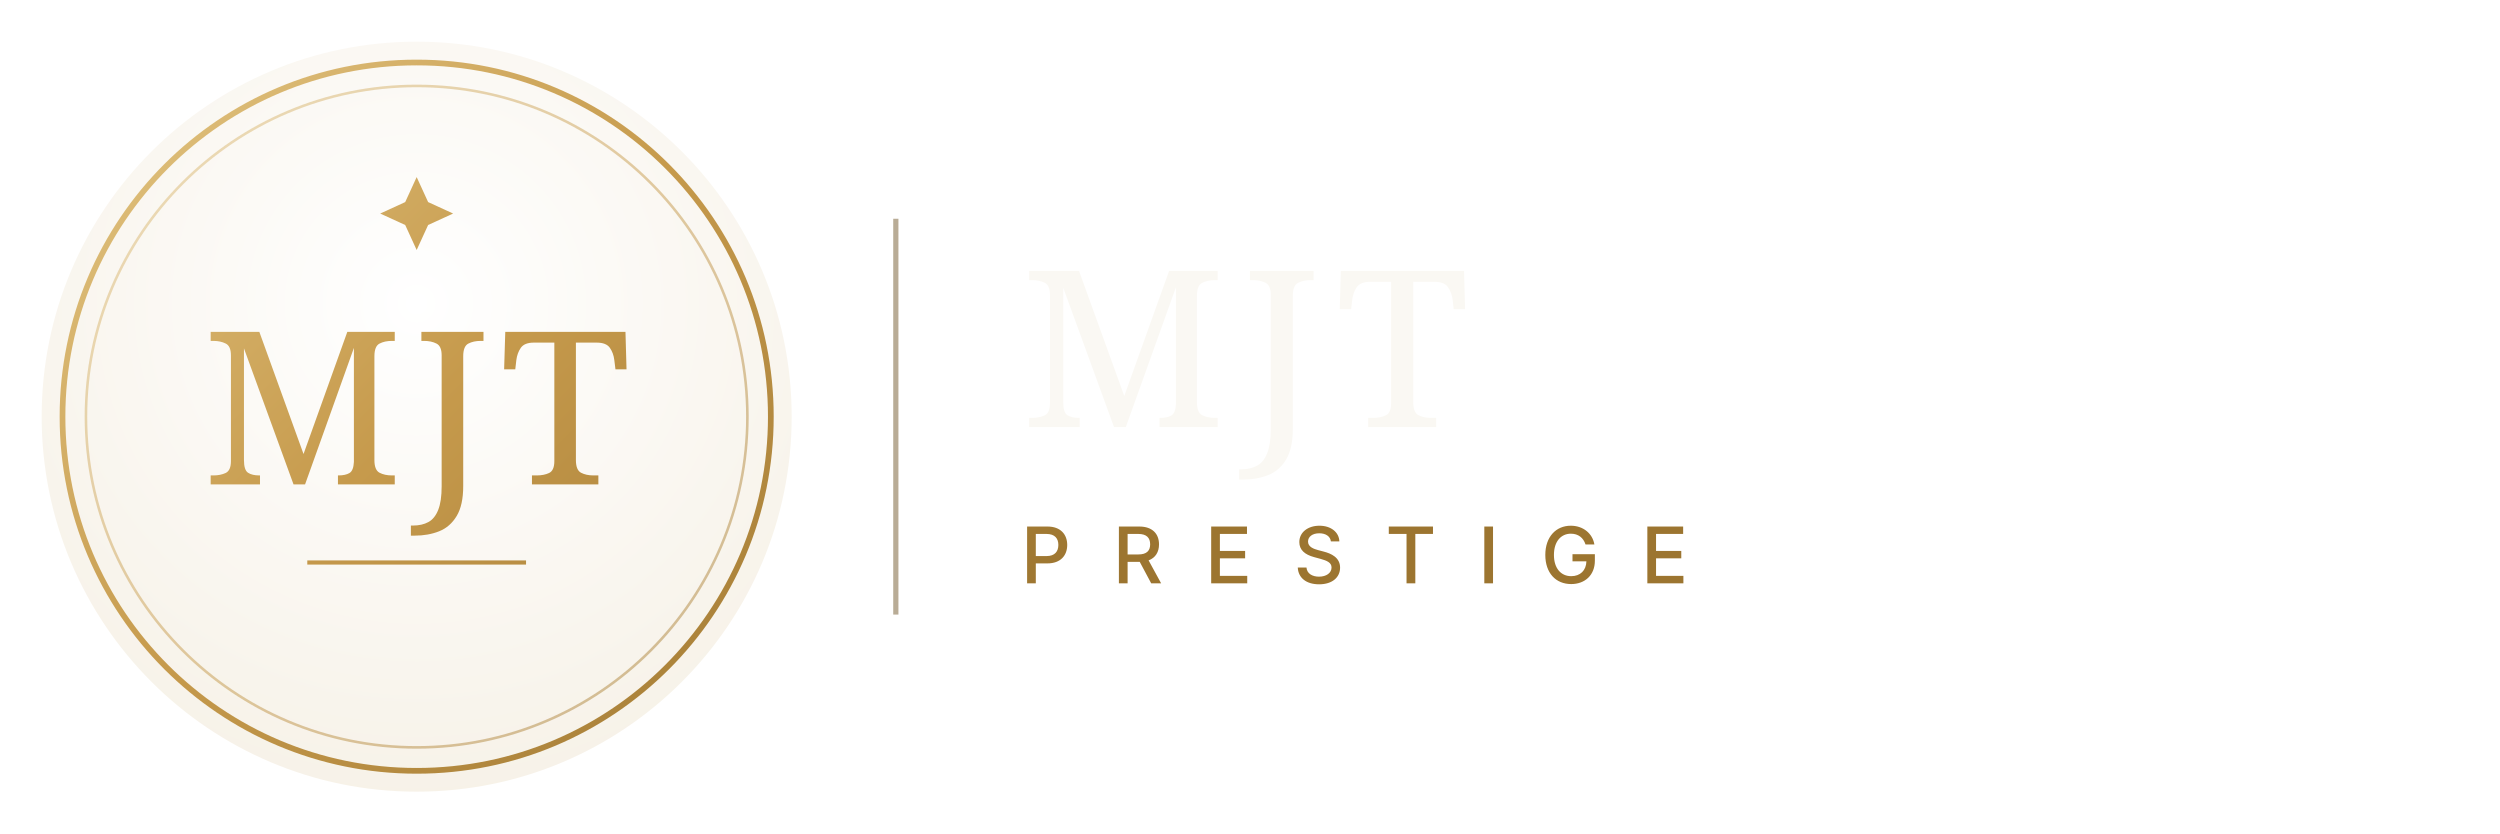
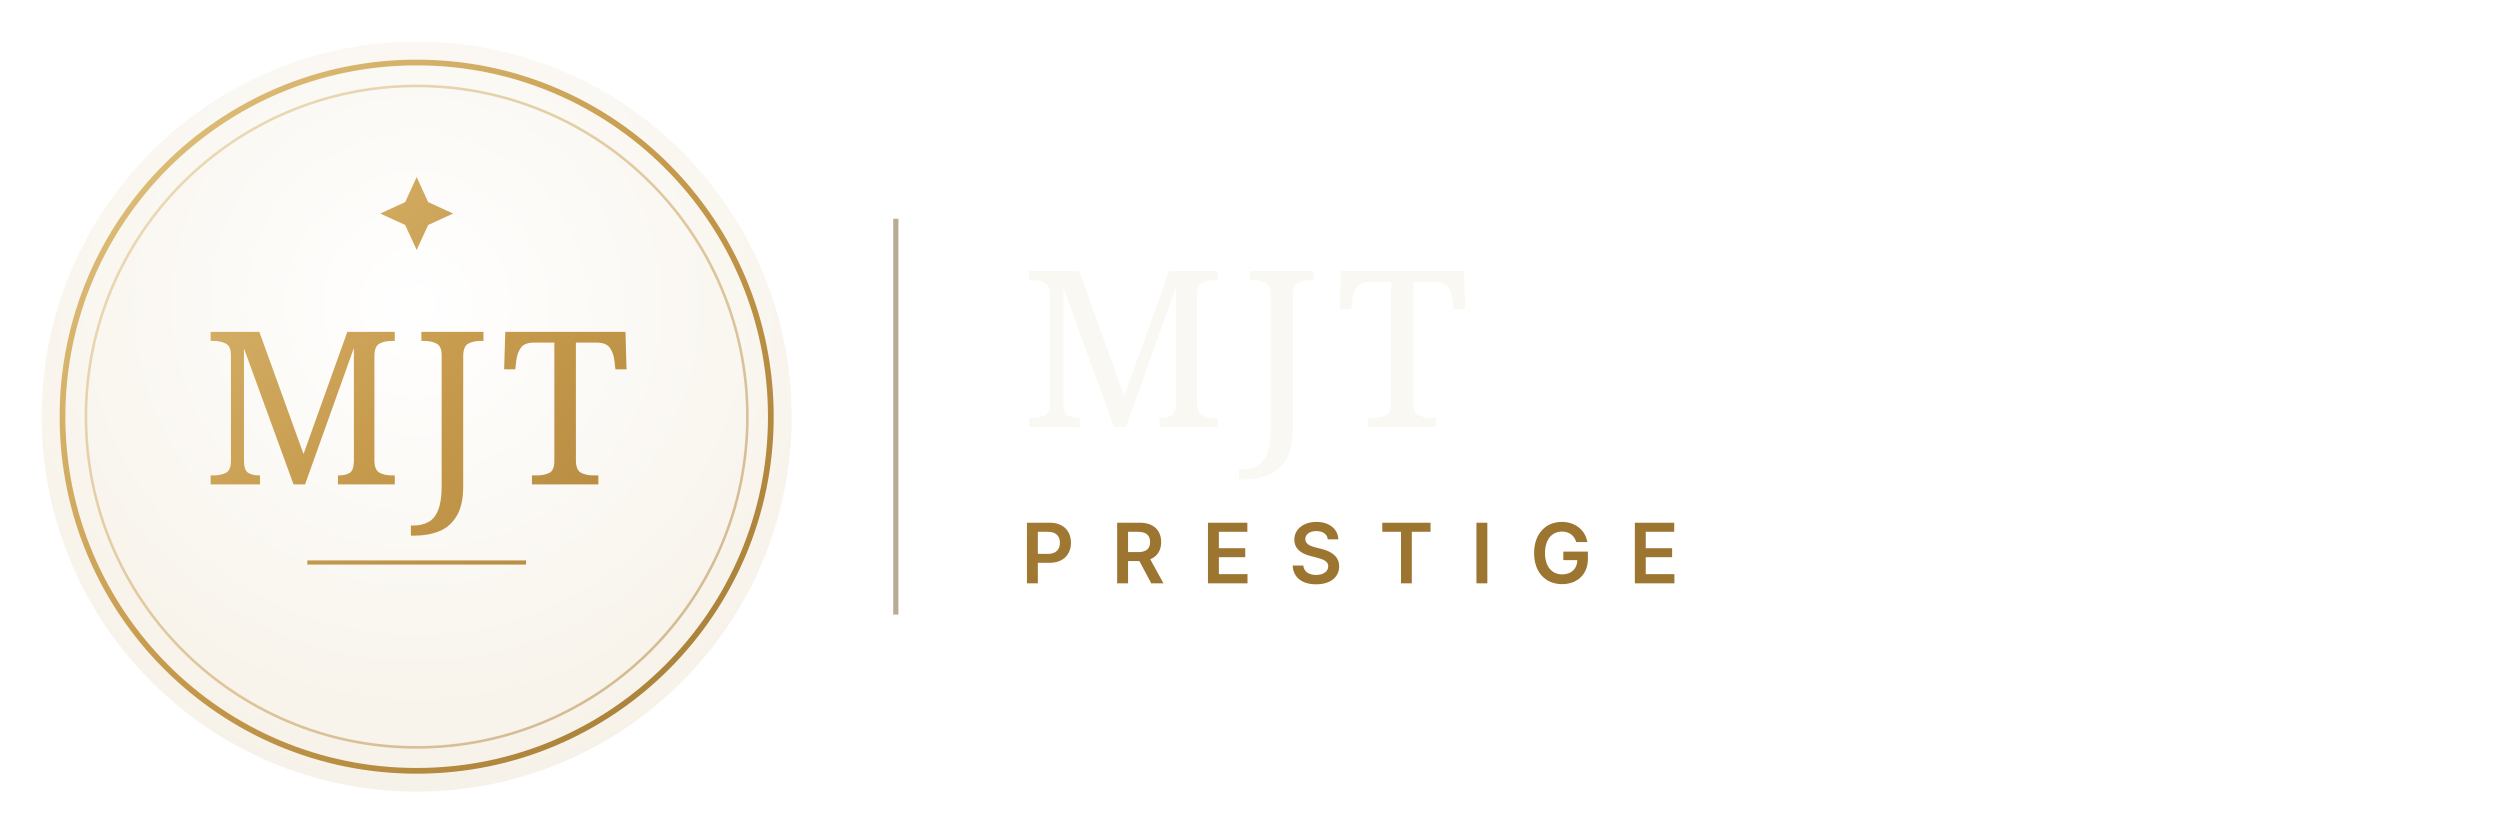
<svg xmlns="http://www.w3.org/2000/svg" viewBox="0 0 480 160" fill="none">
  <defs>
    <radialGradient id="bg2" cx="50%" cy="35%" r="80%">
      <stop offset="0%" stop-color="#ffffff" />
      <stop offset="100%" stop-color="#f5efe3" />
    </radialGradient>
    <linearGradient id="gold2" x1="0" y1="0" x2="160" y2="160" gradientUnits="userSpaceOnUse">
      <stop offset="0%" stop-color="#e9cf8f" />
      <stop offset="50%" stop-color="#c69a4c" />
      <stop offset="100%" stop-color="#9c7530" />
    </linearGradient>
  </defs>
  <circle cx="80" cy="80" r="72" fill="url(#bg2)" />
  <circle cx="80" cy="80" r="68" fill="none" stroke="url(#gold2)" stroke-width="1.1" />
  <circle cx="80" cy="80" r="63.5" fill="none" stroke="url(#gold2)" stroke-width="0.5" opacity="0.5" />
  <path d="M80 34 L82.2 38.8 L87 41 L82.2 43.2 L80 48 L77.8 43.2 L73 41 L77.8 38.8 Z" fill="url(#gold2)" />
  <text x="80" y="93" text-anchor="middle" font-family="'Fraunces','Playfair Display',Georgia,serif" font-size="41" font-weight="500" fill="url(#gold2)" letter-spacing="2">MJT</text>
  <line x1="59" y1="108" x2="101" y2="108" stroke="url(#gold2)" stroke-width="0.8" />
  <line x1="172" y1="42" x2="172" y2="118" stroke="#8a7550" stroke-width="1" opacity="0.6" />
  <text x="196" y="82" font-family="'Fraunces','Playfair Display',Georgia,serif" font-size="42" font-weight="500" fill="#faf8f3" letter-spacing="3">MJT</text>
-   <text x="196" y="112" font-family="'Inter','Plus Jakarta Sans',sans-serif" font-size="15" font-weight="500" letter-spacing="8" fill="url(#gold2)">PRESTIGE</text>
+   <text x="196" y="112" font-family="'Inter','Plus Jakarta Sans',sans-serif" font-size="16" font-weight="600" letter-spacing="7" fill="url(#gold2)">PRESTIGE</text>
</svg>
